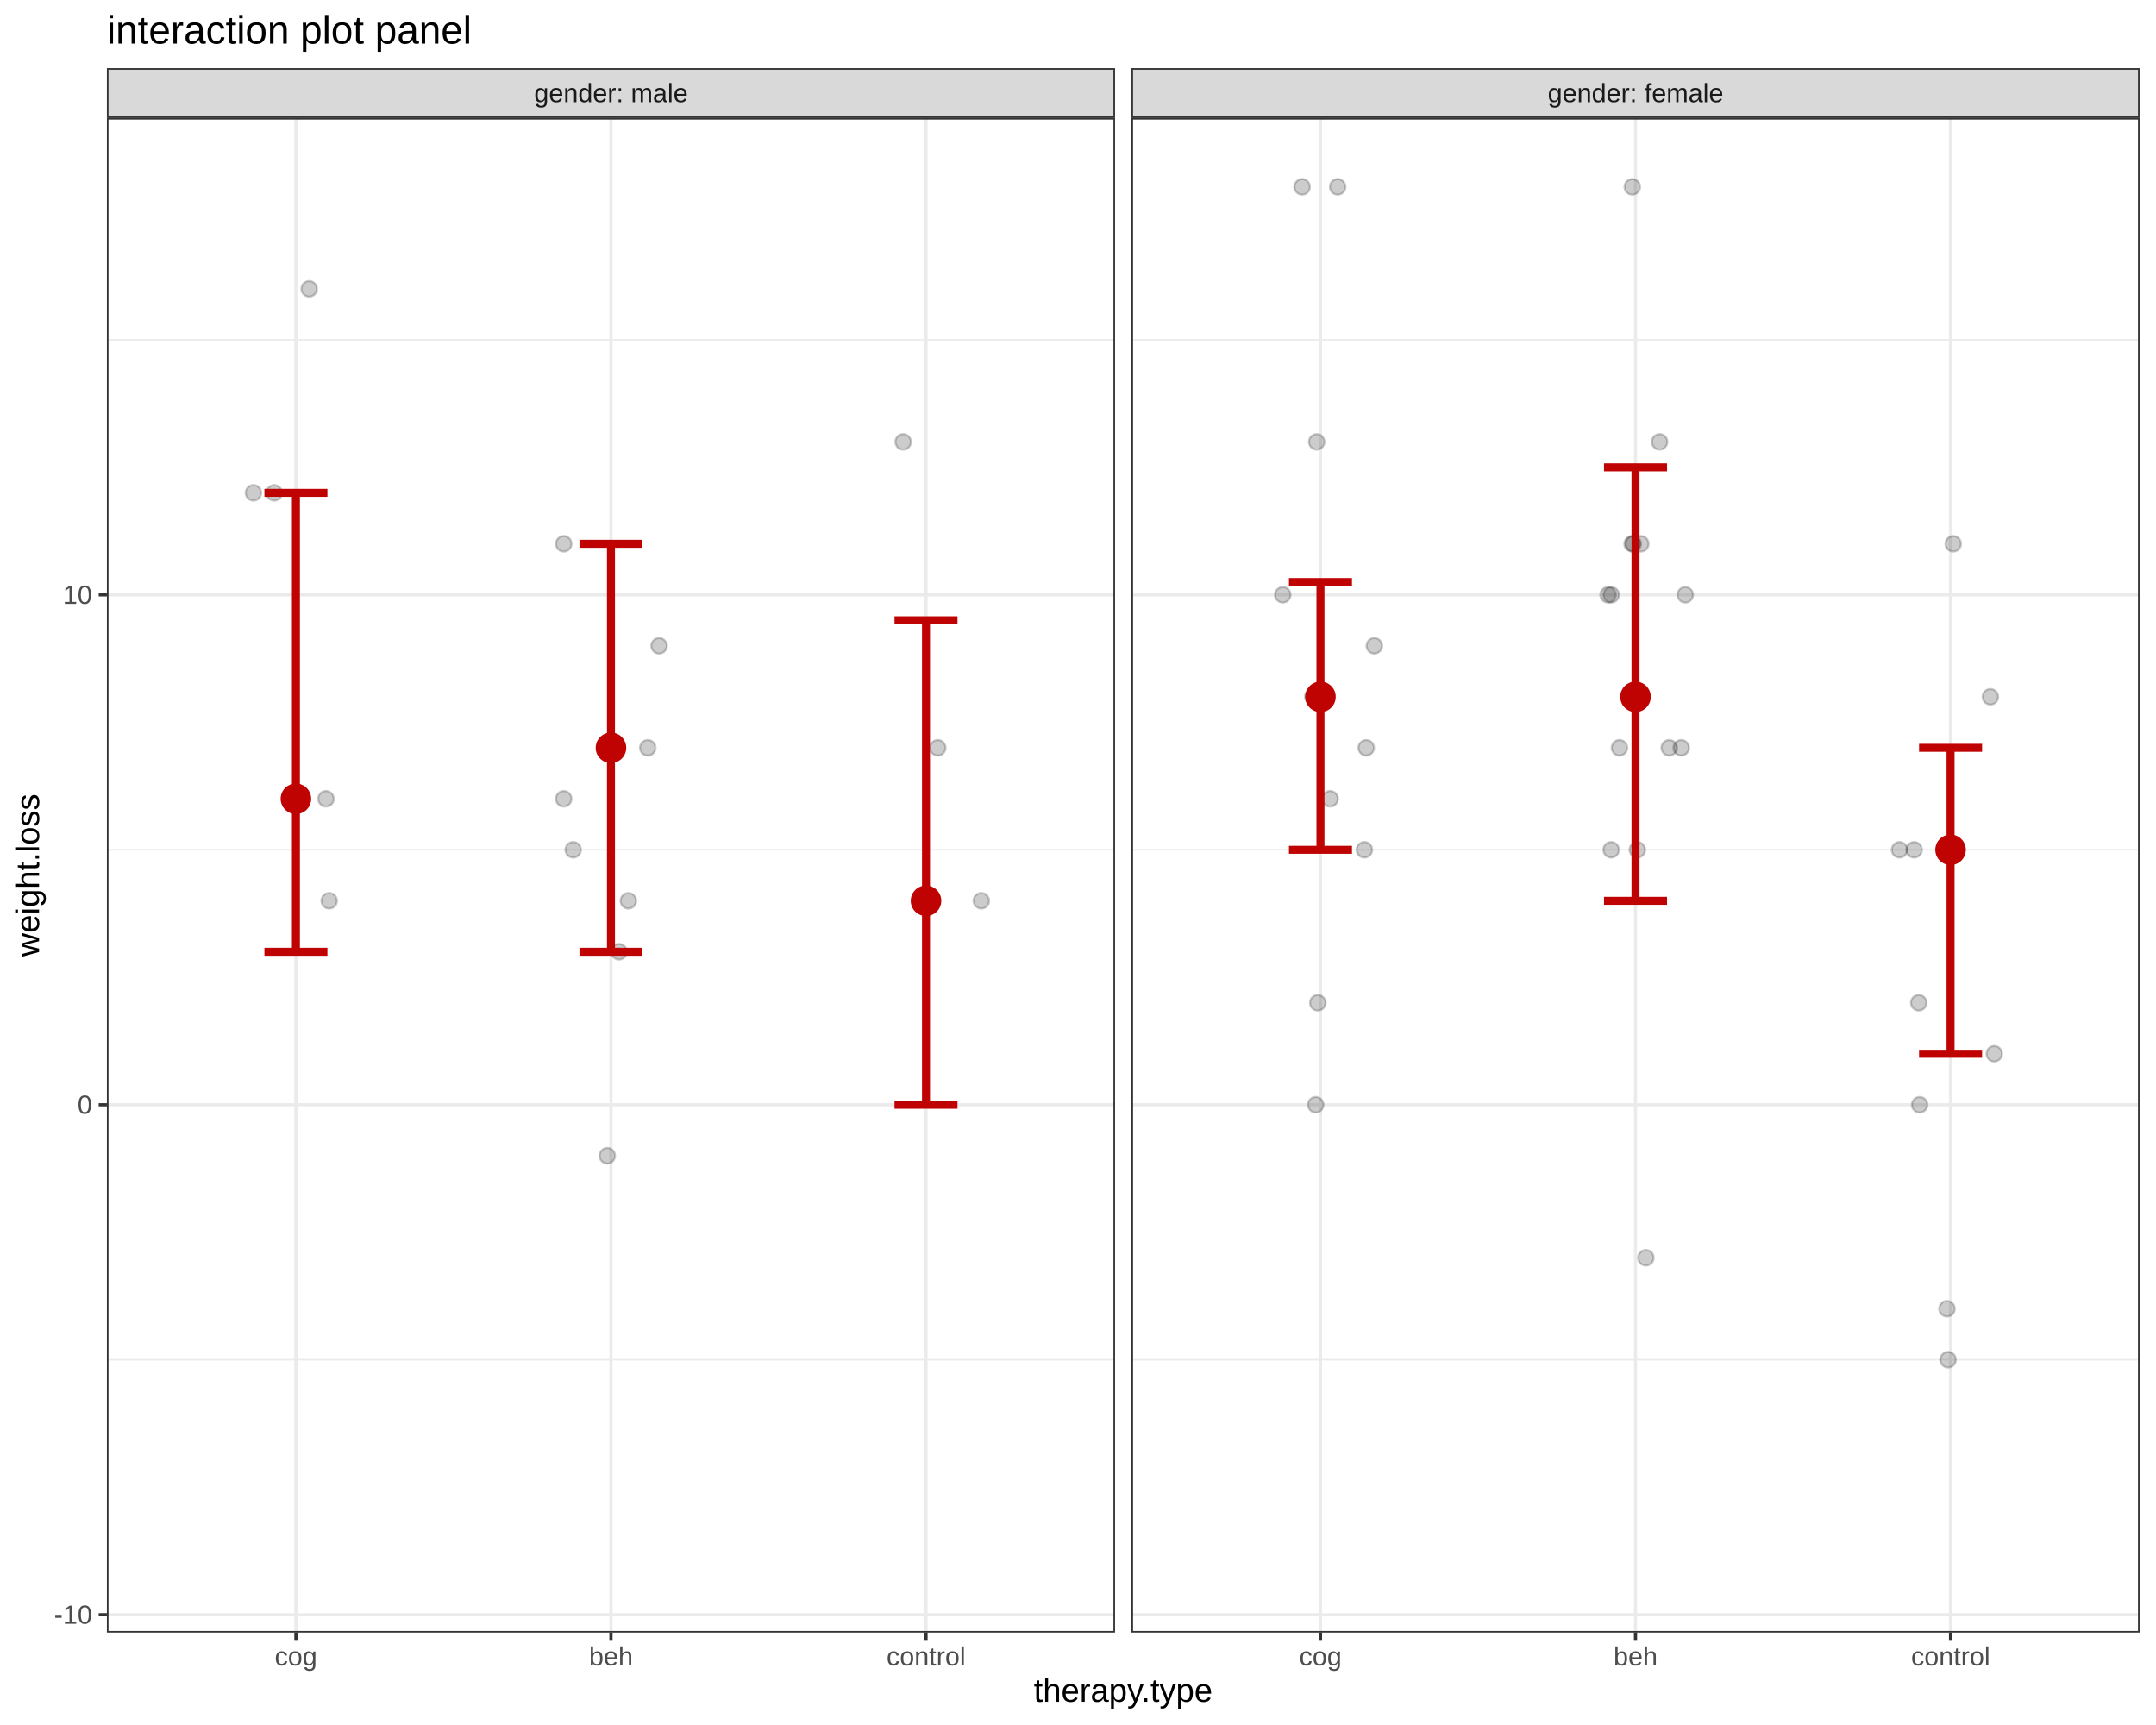
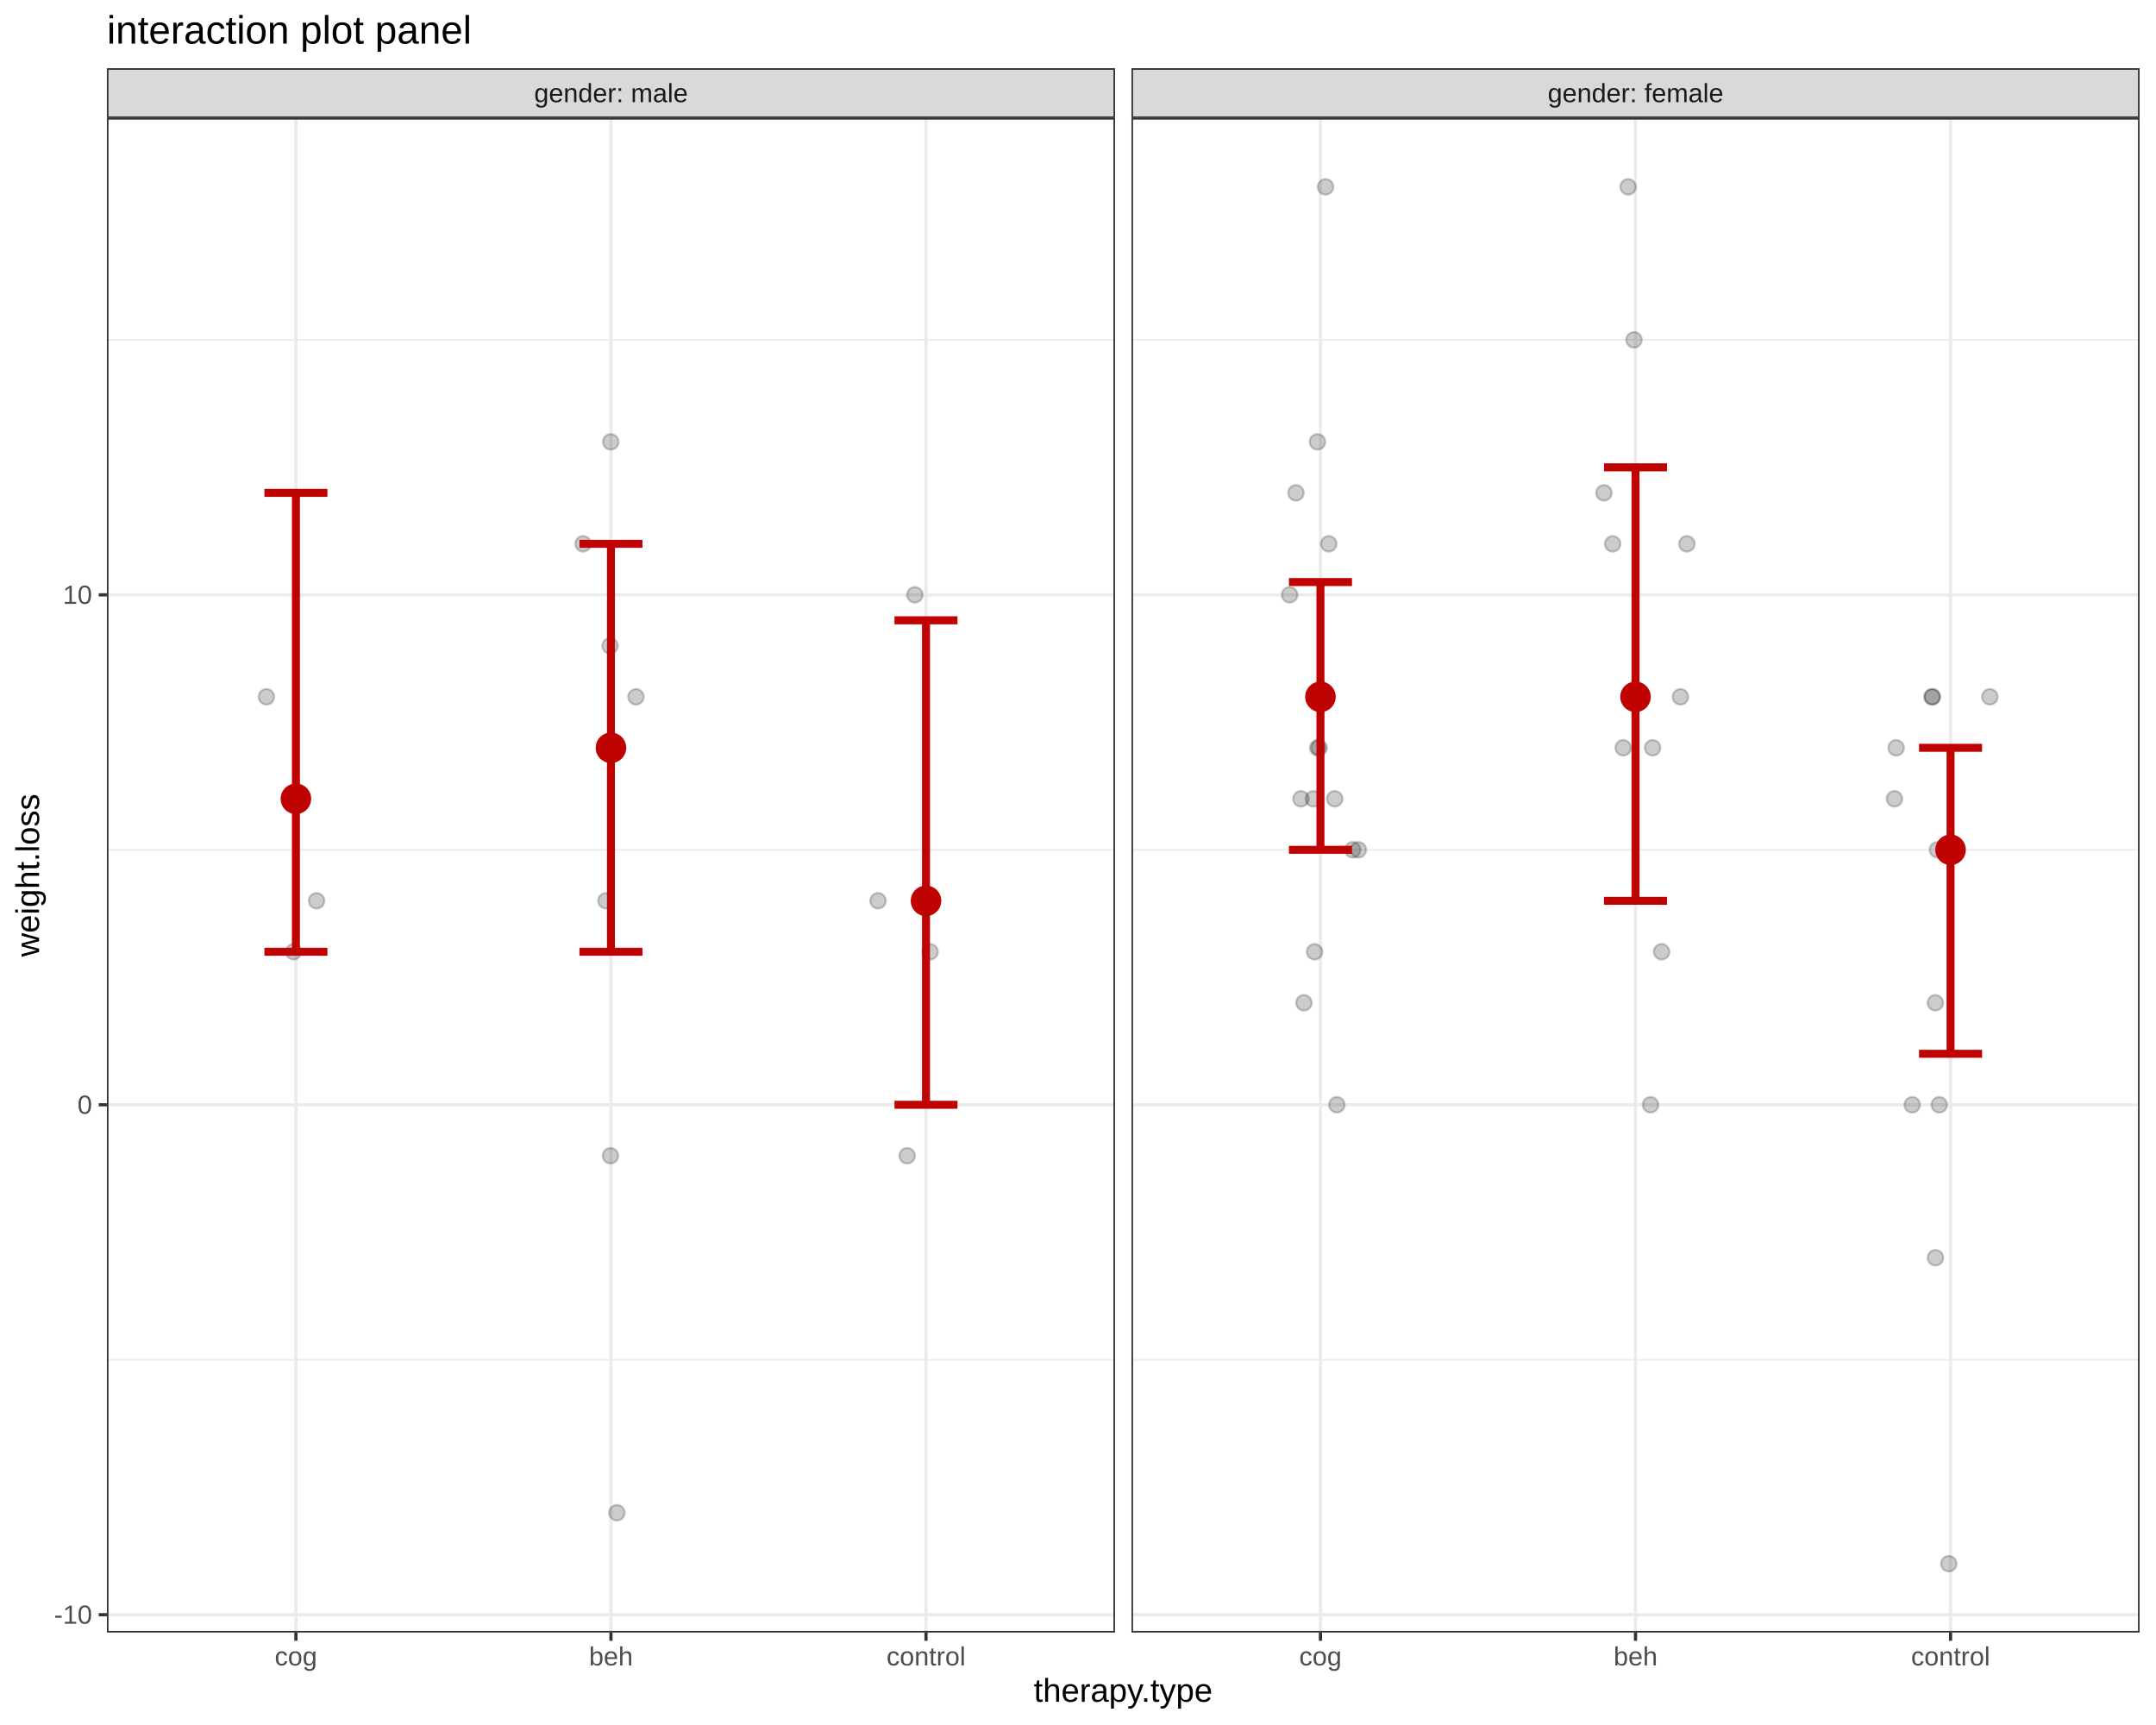
<svg xmlns="http://www.w3.org/2000/svg" viewBox="0 0 720.00 576.00">
  <defs>
    <style type="text/css">
    line, polyline, polygon, path, rect, circle {
      fill: none;
      stroke: #000000;
      stroke-linecap: round;
      stroke-linejoin: round;
      stroke-miterlimit: 10.00;
    }
  </style>
  </defs>
  <rect width="100%" height="100%" style="stroke: none; fill: #FFFFFF;" />
  <rect x="0.00" y="0.00" width="720.00" height="576.00" style="stroke-width: 1.07; stroke: #FFFFFF; fill: #FFFFFF;" />
  <defs>
    <clipPath id="cpMzUuNzB8MzcyLjM3fDU0NS4xM3wzOS40MQ==">
      <rect x="35.70" y="39.41" width="336.67" height="505.72" />
    </clipPath>
  </defs>
  <rect x="35.70" y="39.41" width="336.67" height="505.72" style="stroke-width: 1.07; stroke: none; fill: #FFFFFF;" clip-path="url(#cpMzUuNzB8MzcyLjM3fDU0NS4xM3wzOS40MQ==)" />
  <polyline points="35.70,454.03 372.37,454.03 " style="stroke-width: 0.53; stroke: #EBEBEB; stroke-linecap: butt;" clip-path="url(#cpMzUuNzB8MzcyLjM3fDU0NS4xM3wzOS40MQ==)" />
  <polyline points="35.70,283.76 372.37,283.76 " style="stroke-width: 0.53; stroke: #EBEBEB; stroke-linecap: butt;" clip-path="url(#cpMzUuNzB8MzcyLjM3fDU0NS4xM3wzOS40MQ==)" />
  <polyline points="35.70,113.48 372.37,113.48 " style="stroke-width: 0.53; stroke: #EBEBEB; stroke-linecap: butt;" clip-path="url(#cpMzUuNzB8MzcyLjM3fDU0NS4xM3wzOS40MQ==)" />
  <polyline points="35.70,539.17 372.37,539.17 " style="stroke-width: 1.07; stroke: #EBEBEB; stroke-linecap: butt;" clip-path="url(#cpMzUuNzB8MzcyLjM3fDU0NS4xM3wzOS40MQ==)" />
  <polyline points="35.70,368.90 372.37,368.90 " style="stroke-width: 1.07; stroke: #EBEBEB; stroke-linecap: butt;" clip-path="url(#cpMzUuNzB8MzcyLjM3fDU0NS4xM3wzOS40MQ==)" />
  <polyline points="35.70,198.62 372.37,198.62 " style="stroke-width: 1.07; stroke: #EBEBEB; stroke-linecap: butt;" clip-path="url(#cpMzUuNzB8MzcyLjM3fDU0NS4xM3wzOS40MQ==)" />
  <polyline points="98.82,545.13 98.82,39.41 " style="stroke-width: 1.07; stroke: #EBEBEB; stroke-linecap: butt;" clip-path="url(#cpMzUuNzB8MzcyLjM3fDU0NS4xM3wzOS40MQ==)" />
  <polyline points="204.03,545.13 204.03,39.41 " style="stroke-width: 1.07; stroke: #EBEBEB; stroke-linecap: butt;" clip-path="url(#cpMzUuNzB8MzcyLjM3fDU0NS4xM3wzOS40MQ==)" />
  <polyline points="309.24,545.13 309.24,39.41 " style="stroke-width: 1.07; stroke: #EBEBEB; stroke-linecap: butt;" clip-path="url(#cpMzUuNzB8MzcyLjM3fDU0NS4xM3wzOS40MQ==)" />
-   <circle cx="209.84" cy="300.79" r="1.95pt" style="stroke-width: 0.71; stroke: #000000; stroke-opacity: 0.20; fill: #000000; fill-opacity: 0.20;" clip-path="url(#cpMzUuNzB8MzcyLjM3fDU0NS4xM3wzOS40MQ==)" />
-   <circle cx="103.25" cy="96.46" r="1.95pt" style="stroke-width: 0.71; stroke: #000000; stroke-opacity: 0.20; fill: #000000; fill-opacity: 0.20;" clip-path="url(#cpMzUuNzB8MzcyLjM3fDU0NS4xM3wzOS40MQ==)" />
-   <circle cx="191.41" cy="283.76" r="1.95pt" style="stroke-width: 0.71; stroke: #000000; stroke-opacity: 0.20; fill: #000000; fill-opacity: 0.20;" clip-path="url(#cpMzUuNzB8MzcyLjM3fDU0NS4xM3wzOS40MQ==)" />
-   <circle cx="108.87" cy="266.73" r="1.95pt" style="stroke-width: 0.71; stroke: #000000; stroke-opacity: 0.20; fill: #000000; fill-opacity: 0.20;" clip-path="url(#cpMzUuNzB8MzcyLjM3fDU0NS4xM3wzOS40MQ==)" />
-   <circle cx="188.26" cy="181.59" r="1.95pt" style="stroke-width: 0.71; stroke: #000000; stroke-opacity: 0.20; fill: #000000; fill-opacity: 0.20;" clip-path="url(#cpMzUuNzB8MzcyLjM3fDU0NS4xM3wzOS40MQ==)" />
-   <circle cx="202.80" cy="385.92" r="1.95pt" style="stroke-width: 0.71; stroke: #000000; stroke-opacity: 0.20; fill: #000000; fill-opacity: 0.20;" clip-path="url(#cpMzUuNzB8MzcyLjM3fDU0NS4xM3wzOS40MQ==)" />
-   <circle cx="206.73" cy="317.81" r="1.95pt" style="stroke-width: 0.71; stroke: #000000; stroke-opacity: 0.20; fill: #000000; fill-opacity: 0.20;" clip-path="url(#cpMzUuNzB8MzcyLjM3fDU0NS4xM3wzOS40MQ==)" />
-   <circle cx="84.63" cy="164.57" r="1.95pt" style="stroke-width: 0.71; stroke: #000000; stroke-opacity: 0.20; fill: #000000; fill-opacity: 0.20;" clip-path="url(#cpMzUuNzB8MzcyLjM3fDU0NS4xM3wzOS40MQ==)" />
-   <circle cx="109.93" cy="300.79" r="1.95pt" style="stroke-width: 0.71; stroke: #000000; stroke-opacity: 0.20; fill: #000000; fill-opacity: 0.20;" clip-path="url(#cpMzUuNzB8MzcyLjM3fDU0NS4xM3wzOS40MQ==)" />
-   <circle cx="301.61" cy="147.54" r="1.95pt" style="stroke-width: 0.71; stroke: #000000; stroke-opacity: 0.20; fill: #000000; fill-opacity: 0.20;" clip-path="url(#cpMzUuNzB8MzcyLjM3fDU0NS4xM3wzOS40MQ==)" />
-   <circle cx="91.59" cy="164.57" r="1.95pt" style="stroke-width: 0.71; stroke: #000000; stroke-opacity: 0.20; fill: #000000; fill-opacity: 0.20;" clip-path="url(#cpMzUuNzB8MzcyLjM3fDU0NS4xM3wzOS40MQ==)" />
-   <circle cx="313.17" cy="249.70" r="1.95pt" style="stroke-width: 0.71; stroke: #000000; stroke-opacity: 0.20; fill: #000000; fill-opacity: 0.20;" clip-path="url(#cpMzUuNzB8MzcyLjM3fDU0NS4xM3wzOS40MQ==)" />
-   <circle cx="220.10" cy="215.65" r="1.95pt" style="stroke-width: 0.71; stroke: #000000; stroke-opacity: 0.20; fill: #000000; fill-opacity: 0.20;" clip-path="url(#cpMzUuNzB8MzcyLjM3fDU0NS4xM3wzOS40MQ==)" />
-   <circle cx="216.32" cy="249.70" r="1.95pt" style="stroke-width: 0.71; stroke: #000000; stroke-opacity: 0.20; fill: #000000; fill-opacity: 0.20;" clip-path="url(#cpMzUuNzB8MzcyLjM3fDU0NS4xM3wzOS40MQ==)" />
-   <circle cx="188.25" cy="266.73" r="1.95pt" style="stroke-width: 0.71; stroke: #000000; stroke-opacity: 0.20; fill: #000000; fill-opacity: 0.20;" clip-path="url(#cpMzUuNzB8MzcyLjM3fDU0NS4xM3wzOS40MQ==)" />
-   <circle cx="327.71" cy="300.79" r="1.95pt" style="stroke-width: 0.71; stroke: #000000; stroke-opacity: 0.20; fill: #000000; fill-opacity: 0.20;" clip-path="url(#cpMzUuNzB8MzcyLjM3fDU0NS4xM3wzOS40MQ==)" />
+   <circle cx="293.22" cy="300.79" r="1.95pt" style="stroke-width: 0.71; stroke: #000000; stroke-opacity: 0.20; fill: #000000; fill-opacity: 0.20;" clip-path="url(#cpMzUuNzB8MzcyLjM3fDU0NS4xM3wzOS40MQ==)" />
+   <circle cx="310.60" cy="317.81" r="1.95pt" style="stroke-width: 0.71; stroke: #000000; stroke-opacity: 0.20; fill: #000000; fill-opacity: 0.20;" clip-path="url(#cpMzUuNzB8MzcyLjM3fDU0NS4xM3wzOS40MQ==)" />
+   <circle cx="305.52" cy="198.62" r="1.95pt" style="stroke-width: 0.71; stroke: #000000; stroke-opacity: 0.20; fill: #000000; fill-opacity: 0.20;" clip-path="url(#cpMzUuNzB8MzcyLjM3fDU0NS4xM3wzOS40MQ==)" />
+   <circle cx="105.73" cy="300.79" r="1.95pt" style="stroke-width: 0.71; stroke: #000000; stroke-opacity: 0.20; fill: #000000; fill-opacity: 0.20;" clip-path="url(#cpMzUuNzB8MzcyLjM3fDU0NS4xM3wzOS40MQ==)" />
+   <circle cx="98.06" cy="317.81" r="1.95pt" style="stroke-width: 0.71; stroke: #000000; stroke-opacity: 0.20; fill: #000000; fill-opacity: 0.20;" clip-path="url(#cpMzUuNzB8MzcyLjM3fDU0NS4xM3wzOS40MQ==)" />
+   <circle cx="88.98" cy="232.68" r="1.95pt" style="stroke-width: 0.71; stroke: #000000; stroke-opacity: 0.20; fill: #000000; fill-opacity: 0.20;" clip-path="url(#cpMzUuNzB8MzcyLjM3fDU0NS4xM3wzOS40MQ==)" />
+   <circle cx="302.95" cy="385.92" r="1.95pt" style="stroke-width: 0.71; stroke: #000000; stroke-opacity: 0.20; fill: #000000; fill-opacity: 0.20;" clip-path="url(#cpMzUuNzB8MzcyLjM3fDU0NS4xM3wzOS40MQ==)" />
+   <circle cx="203.74" cy="215.65" r="1.95pt" style="stroke-width: 0.71; stroke: #000000; stroke-opacity: 0.20; fill: #000000; fill-opacity: 0.20;" clip-path="url(#cpMzUuNzB8MzcyLjM3fDU0NS4xM3wzOS40MQ==)" />
+   <circle cx="203.97" cy="147.54" r="1.95pt" style="stroke-width: 0.71; stroke: #000000; stroke-opacity: 0.20; fill: #000000; fill-opacity: 0.20;" clip-path="url(#cpMzUuNzB8MzcyLjM3fDU0NS4xM3wzOS40MQ==)" />
+   <circle cx="194.73" cy="181.59" r="1.95pt" style="stroke-width: 0.71; stroke: #000000; stroke-opacity: 0.20; fill: #000000; fill-opacity: 0.20;" clip-path="url(#cpMzUuNzB8MzcyLjM3fDU0NS4xM3wzOS40MQ==)" />
+   <circle cx="206.01" cy="505.12" r="1.95pt" style="stroke-width: 0.71; stroke: #000000; stroke-opacity: 0.20; fill: #000000; fill-opacity: 0.20;" clip-path="url(#cpMzUuNzB8MzcyLjM3fDU0NS4xM3wzOS40MQ==)" />
+   <circle cx="212.39" cy="232.68" r="1.95pt" style="stroke-width: 0.71; stroke: #000000; stroke-opacity: 0.20; fill: #000000; fill-opacity: 0.20;" clip-path="url(#cpMzUuNzB8MzcyLjM3fDU0NS4xM3wzOS40MQ==)" />
+   <circle cx="202.36" cy="300.79" r="1.95pt" style="stroke-width: 0.71; stroke: #000000; stroke-opacity: 0.20; fill: #000000; fill-opacity: 0.20;" clip-path="url(#cpMzUuNzB8MzcyLjM3fDU0NS4xM3wzOS40MQ==)" />
+   <circle cx="203.86" cy="385.92" r="1.95pt" style="stroke-width: 0.71; stroke: #000000; stroke-opacity: 0.20; fill: #000000; fill-opacity: 0.20;" clip-path="url(#cpMzUuNzB8MzcyLjM3fDU0NS4xM3wzOS40MQ==)" />
  <circle cx="98.82" cy="266.73" r="3.56pt" style="stroke-width: 0.71; stroke: #BF0303; fill: #BF0303;" clip-path="url(#cpMzUuNzB8MzcyLjM3fDU0NS4xM3wzOS40MQ==)" />
  <circle cx="204.03" cy="249.70" r="3.56pt" style="stroke-width: 0.71; stroke: #BF0303; fill: #BF0303;" clip-path="url(#cpMzUuNzB8MzcyLjM3fDU0NS4xM3wzOS40MQ==)" />
  <circle cx="309.24" cy="300.79" r="3.56pt" style="stroke-width: 0.71; stroke: #BF0303; fill: #BF0303;" clip-path="url(#cpMzUuNzB8MzcyLjM3fDU0NS4xM3wzOS40MQ==)" />
  <polyline points="88.30,164.57 109.34,164.57 " style="stroke-width: 2.67; stroke: #BF0303; stroke-linecap: butt;" clip-path="url(#cpMzUuNzB8MzcyLjM3fDU0NS4xM3wzOS40MQ==)" />
  <polyline points="98.82,164.57 98.82,317.81 " style="stroke-width: 2.67; stroke: #BF0303; stroke-linecap: butt;" clip-path="url(#cpMzUuNzB8MzcyLjM3fDU0NS4xM3wzOS40MQ==)" />
  <polyline points="88.30,317.81 109.34,317.81 " style="stroke-width: 2.67; stroke: #BF0303; stroke-linecap: butt;" clip-path="url(#cpMzUuNzB8MzcyLjM3fDU0NS4xM3wzOS40MQ==)" />
  <polyline points="193.51,181.59 214.55,181.59 " style="stroke-width: 2.67; stroke: #BF0303; stroke-linecap: butt;" clip-path="url(#cpMzUuNzB8MzcyLjM3fDU0NS4xM3wzOS40MQ==)" />
  <polyline points="204.03,181.59 204.03,317.81 " style="stroke-width: 2.67; stroke: #BF0303; stroke-linecap: butt;" clip-path="url(#cpMzUuNzB8MzcyLjM3fDU0NS4xM3wzOS40MQ==)" />
  <polyline points="193.51,317.81 214.55,317.81 " style="stroke-width: 2.67; stroke: #BF0303; stroke-linecap: butt;" clip-path="url(#cpMzUuNzB8MzcyLjM3fDU0NS4xM3wzOS40MQ==)" />
  <polyline points="298.72,207.13 319.76,207.13 " style="stroke-width: 2.67; stroke: #BF0303; stroke-linecap: butt;" clip-path="url(#cpMzUuNzB8MzcyLjM3fDU0NS4xM3wzOS40MQ==)" />
  <polyline points="309.24,207.13 309.24,368.90 " style="stroke-width: 2.67; stroke: #BF0303; stroke-linecap: butt;" clip-path="url(#cpMzUuNzB8MzcyLjM3fDU0NS4xM3wzOS40MQ==)" />
  <polyline points="298.72,368.90 319.76,368.90 " style="stroke-width: 2.67; stroke: #BF0303; stroke-linecap: butt;" clip-path="url(#cpMzUuNzB8MzcyLjM3fDU0NS4xM3wzOS40MQ==)" />
  <rect x="35.70" y="39.41" width="336.67" height="505.72" style="stroke-width: 1.07; stroke: #333333;" clip-path="url(#cpMzUuNzB8MzcyLjM3fDU0NS4xM3wzOS40MQ==)" />
  <defs>
    <clipPath id="cpMC4wMHw3MjAuMDB8NTc2LjAwfDAuMDA=">
      <rect x="0.00" y="0.00" width="720.00" height="576.00" />
    </clipPath>
  </defs>
  <defs>
    <clipPath id="cpMzc3Ljg1fDcxNC41Mnw1NDUuMTN8MzkuNDE=">
      <rect x="377.85" y="39.41" width="336.67" height="505.72" />
    </clipPath>
  </defs>
  <rect x="377.85" y="39.41" width="336.67" height="505.72" style="stroke-width: 1.07; stroke: none; fill: #FFFFFF;" clip-path="url(#cpMzc3Ljg1fDcxNC41Mnw1NDUuMTN8MzkuNDE=)" />
  <polyline points="377.85,454.03 714.52,454.03 " style="stroke-width: 0.53; stroke: #EBEBEB; stroke-linecap: butt;" clip-path="url(#cpMzc3Ljg1fDcxNC41Mnw1NDUuMTN8MzkuNDE=)" />
  <polyline points="377.85,283.76 714.52,283.76 " style="stroke-width: 0.53; stroke: #EBEBEB; stroke-linecap: butt;" clip-path="url(#cpMzc3Ljg1fDcxNC41Mnw1NDUuMTN8MzkuNDE=)" />
  <polyline points="377.85,113.48 714.52,113.48 " style="stroke-width: 0.53; stroke: #EBEBEB; stroke-linecap: butt;" clip-path="url(#cpMzc3Ljg1fDcxNC41Mnw1NDUuMTN8MzkuNDE=)" />
  <polyline points="377.85,539.17 714.52,539.17 " style="stroke-width: 1.07; stroke: #EBEBEB; stroke-linecap: butt;" clip-path="url(#cpMzc3Ljg1fDcxNC41Mnw1NDUuMTN8MzkuNDE=)" />
  <polyline points="377.85,368.90 714.52,368.90 " style="stroke-width: 1.07; stroke: #EBEBEB; stroke-linecap: butt;" clip-path="url(#cpMzc3Ljg1fDcxNC41Mnw1NDUuMTN8MzkuNDE=)" />
  <polyline points="377.85,198.62 714.52,198.62 " style="stroke-width: 1.07; stroke: #EBEBEB; stroke-linecap: butt;" clip-path="url(#cpMzc3Ljg1fDcxNC41Mnw1NDUuMTN8MzkuNDE=)" />
  <polyline points="440.97,545.13 440.97,39.41 " style="stroke-width: 1.07; stroke: #EBEBEB; stroke-linecap: butt;" clip-path="url(#cpMzc3Ljg1fDcxNC41Mnw1NDUuMTN8MzkuNDE=)" />
  <polyline points="546.18,545.13 546.18,39.41 " style="stroke-width: 1.07; stroke: #EBEBEB; stroke-linecap: butt;" clip-path="url(#cpMzc3Ljg1fDcxNC41Mnw1NDUuMTN8MzkuNDE=)" />
  <polyline points="651.39,545.13 651.39,39.41 " style="stroke-width: 1.07; stroke: #EBEBEB; stroke-linecap: butt;" clip-path="url(#cpMzc3Ljg1fDcxNC41Mnw1NDUuMTN8MzkuNDE=)" />
-   <circle cx="650.56" cy="454.03" r="1.95pt" style="stroke-width: 0.71; stroke: #000000; stroke-opacity: 0.20; fill: #000000; fill-opacity: 0.20;" clip-path="url(#cpMzc3Ljg1fDcxNC41Mnw1NDUuMTN8MzkuNDE=)" />
-   <circle cx="665.98" cy="351.87" r="1.95pt" style="stroke-width: 0.71; stroke: #000000; stroke-opacity: 0.20; fill: #000000; fill-opacity: 0.20;" clip-path="url(#cpMzc3Ljg1fDcxNC41Mnw1NDUuMTN8MzkuNDE=)" />
-   <circle cx="540.82" cy="249.70" r="1.95pt" style="stroke-width: 0.71; stroke: #000000; stroke-opacity: 0.20; fill: #000000; fill-opacity: 0.20;" clip-path="url(#cpMzc3Ljg1fDcxNC41Mnw1NDUuMTN8MzkuNDE=)" />
-   <circle cx="537.02" cy="198.62" r="1.95pt" style="stroke-width: 0.71; stroke: #000000; stroke-opacity: 0.20; fill: #000000; fill-opacity: 0.20;" clip-path="url(#cpMzc3Ljg1fDcxNC41Mnw1NDUuMTN8MzkuNDE=)" />
-   <circle cx="549.65" cy="419.98" r="1.95pt" style="stroke-width: 0.71; stroke: #000000; stroke-opacity: 0.20; fill: #000000; fill-opacity: 0.20;" clip-path="url(#cpMzc3Ljg1fDcxNC41Mnw1NDUuMTN8MzkuNDE=)" />
-   <circle cx="456.26" cy="249.70" r="1.95pt" style="stroke-width: 0.71; stroke: #000000; stroke-opacity: 0.20; fill: #000000; fill-opacity: 0.20;" clip-path="url(#cpMzc3Ljg1fDcxNC41Mnw1NDUuMTN8MzkuNDE=)" />
-   <circle cx="641.06" cy="368.90" r="1.95pt" style="stroke-width: 0.71; stroke: #000000; stroke-opacity: 0.20; fill: #000000; fill-opacity: 0.20;" clip-path="url(#cpMzc3Ljg1fDcxNC41Mnw1NDUuMTN8MzkuNDE=)" />
-   <circle cx="428.39" cy="198.62" r="1.95pt" style="stroke-width: 0.71; stroke: #000000; stroke-opacity: 0.20; fill: #000000; fill-opacity: 0.20;" clip-path="url(#cpMzc3Ljg1fDcxNC41Mnw1NDUuMTN8MzkuNDE=)" />
-   <circle cx="439.40" cy="368.90" r="1.95pt" style="stroke-width: 0.71; stroke: #000000; stroke-opacity: 0.20; fill: #000000; fill-opacity: 0.20;" clip-path="url(#cpMzc3Ljg1fDcxNC41Mnw1NDUuMTN8MzkuNDE=)" />
-   <circle cx="446.72" cy="62.40" r="1.95pt" style="stroke-width: 0.71; stroke: #000000; stroke-opacity: 0.20; fill: #000000; fill-opacity: 0.20;" clip-path="url(#cpMzc3Ljg1fDcxNC41Mnw1NDUuMTN8MzkuNDE=)" />
-   <circle cx="438.40" cy="232.68" r="1.95pt" style="stroke-width: 0.71; stroke: #000000; stroke-opacity: 0.20; fill: #000000; fill-opacity: 0.20;" clip-path="url(#cpMzc3Ljg1fDcxNC41Mnw1NDUuMTN8MzkuNDE=)" />
-   <circle cx="458.96" cy="215.65" r="1.95pt" style="stroke-width: 0.71; stroke: #000000; stroke-opacity: 0.20; fill: #000000; fill-opacity: 0.20;" clip-path="url(#cpMzc3Ljg1fDcxNC41Mnw1NDUuMTN8MzkuNDE=)" />
-   <circle cx="557.44" cy="249.70" r="1.95pt" style="stroke-width: 0.71; stroke: #000000; stroke-opacity: 0.20; fill: #000000; fill-opacity: 0.20;" clip-path="url(#cpMzc3Ljg1fDcxNC41Mnw1NDUuMTN8MzkuNDE=)" />
-   <circle cx="545.11" cy="62.40" r="1.95pt" style="stroke-width: 0.71; stroke: #000000; stroke-opacity: 0.20; fill: #000000; fill-opacity: 0.20;" clip-path="url(#cpMzc3Ljg1fDcxNC41Mnw1NDUuMTN8MzkuNDE=)" />
-   <circle cx="455.65" cy="283.76" r="1.95pt" style="stroke-width: 0.71; stroke: #000000; stroke-opacity: 0.20; fill: #000000; fill-opacity: 0.20;" clip-path="url(#cpMzc3Ljg1fDcxNC41Mnw1NDUuMTN8MzkuNDE=)" />
-   <circle cx="547.96" cy="181.59" r="1.95pt" style="stroke-width: 0.71; stroke: #000000; stroke-opacity: 0.20; fill: #000000; fill-opacity: 0.20;" clip-path="url(#cpMzc3Ljg1fDcxNC41Mnw1NDUuMTN8MzkuNDE=)" />
-   <circle cx="538.08" cy="198.62" r="1.95pt" style="stroke-width: 0.71; stroke: #000000; stroke-opacity: 0.20; fill: #000000; fill-opacity: 0.20;" clip-path="url(#cpMzc3Ljg1fDcxNC41Mnw1NDUuMTN8MzkuNDE=)" />
-   <circle cx="554.22" cy="147.54" r="1.95pt" style="stroke-width: 0.71; stroke: #000000; stroke-opacity: 0.20; fill: #000000; fill-opacity: 0.20;" clip-path="url(#cpMzc3Ljg1fDcxNC41Mnw1NDUuMTN8MzkuNDE=)" />
-   <circle cx="639.24" cy="283.76" r="1.95pt" style="stroke-width: 0.71; stroke: #000000; stroke-opacity: 0.20; fill: #000000; fill-opacity: 0.20;" clip-path="url(#cpMzc3Ljg1fDcxNC41Mnw1NDUuMTN8MzkuNDE=)" />
-   <circle cx="664.69" cy="232.68" r="1.95pt" style="stroke-width: 0.71; stroke: #000000; stroke-opacity: 0.20; fill: #000000; fill-opacity: 0.20;" clip-path="url(#cpMzc3Ljg1fDcxNC41Mnw1NDUuMTN8MzkuNDE=)" />
-   <circle cx="640.76" cy="334.84" r="1.95pt" style="stroke-width: 0.71; stroke: #000000; stroke-opacity: 0.20; fill: #000000; fill-opacity: 0.20;" clip-path="url(#cpMzc3Ljg1fDcxNC41Mnw1NDUuMTN8MzkuNDE=)" />
-   <circle cx="545.04" cy="181.59" r="1.95pt" style="stroke-width: 0.71; stroke: #000000; stroke-opacity: 0.20; fill: #000000; fill-opacity: 0.20;" clip-path="url(#cpMzc3Ljg1fDcxNC41Mnw1NDUuMTN8MzkuNDE=)" />
-   <circle cx="650.20" cy="437.01" r="1.95pt" style="stroke-width: 0.71; stroke: #000000; stroke-opacity: 0.20; fill: #000000; fill-opacity: 0.20;" clip-path="url(#cpMzc3Ljg1fDcxNC41Mnw1NDUuMTN8MzkuNDE=)" />
-   <circle cx="652.28" cy="181.59" r="1.95pt" style="stroke-width: 0.71; stroke: #000000; stroke-opacity: 0.20; fill: #000000; fill-opacity: 0.20;" clip-path="url(#cpMzc3Ljg1fDcxNC41Mnw1NDUuMTN8MzkuNDE=)" />
-   <circle cx="439.72" cy="147.54" r="1.95pt" style="stroke-width: 0.71; stroke: #000000; stroke-opacity: 0.20; fill: #000000; fill-opacity: 0.20;" clip-path="url(#cpMzc3Ljg1fDcxNC41Mnw1NDUuMTN8MzkuNDE=)" />
-   <circle cx="434.85" cy="62.40" r="1.95pt" style="stroke-width: 0.71; stroke: #000000; stroke-opacity: 0.20; fill: #000000; fill-opacity: 0.20;" clip-path="url(#cpMzc3Ljg1fDcxNC41Mnw1NDUuMTN8MzkuNDE=)" />
-   <circle cx="440.08" cy="334.84" r="1.95pt" style="stroke-width: 0.71; stroke: #000000; stroke-opacity: 0.20; fill: #000000; fill-opacity: 0.20;" clip-path="url(#cpMzc3Ljg1fDcxNC41Mnw1NDUuMTN8MzkuNDE=)" />
-   <circle cx="546.79" cy="283.76" r="1.95pt" style="stroke-width: 0.71; stroke: #000000; stroke-opacity: 0.20; fill: #000000; fill-opacity: 0.20;" clip-path="url(#cpMzc3Ljg1fDcxNC41Mnw1NDUuMTN8MzkuNDE=)" />
-   <circle cx="561.45" cy="249.70" r="1.95pt" style="stroke-width: 0.71; stroke: #000000; stroke-opacity: 0.20; fill: #000000; fill-opacity: 0.20;" clip-path="url(#cpMzc3Ljg1fDcxNC41Mnw1NDUuMTN8MzkuNDE=)" />
-   <circle cx="538.05" cy="283.76" r="1.95pt" style="stroke-width: 0.71; stroke: #000000; stroke-opacity: 0.20; fill: #000000; fill-opacity: 0.20;" clip-path="url(#cpMzc3Ljg1fDcxNC41Mnw1NDUuMTN8MzkuNDE=)" />
-   <circle cx="444.20" cy="266.73" r="1.95pt" style="stroke-width: 0.71; stroke: #000000; stroke-opacity: 0.20; fill: #000000; fill-opacity: 0.20;" clip-path="url(#cpMzc3Ljg1fDcxNC41Mnw1NDUuMTN8MzkuNDE=)" />
-   <circle cx="634.35" cy="283.76" r="1.95pt" style="stroke-width: 0.71; stroke: #000000; stroke-opacity: 0.20; fill: #000000; fill-opacity: 0.20;" clip-path="url(#cpMzc3Ljg1fDcxNC41Mnw1NDUuMTN8MzkuNDE=)" />
-   <circle cx="545.46" cy="181.59" r="1.95pt" style="stroke-width: 0.71; stroke: #000000; stroke-opacity: 0.20; fill: #000000; fill-opacity: 0.20;" clip-path="url(#cpMzc3Ljg1fDcxNC41Mnw1NDUuMTN8MzkuNDE=)" />
-   <circle cx="562.80" cy="198.62" r="1.95pt" style="stroke-width: 0.71; stroke: #000000; stroke-opacity: 0.20; fill: #000000; fill-opacity: 0.20;" clip-path="url(#cpMzc3Ljg1fDcxNC41Mnw1NDUuMTN8MzkuNDE=)" />
+   <circle cx="432.80" cy="164.57" r="1.95pt" style="stroke-width: 0.71; stroke: #000000; stroke-opacity: 0.20; fill: #000000; fill-opacity: 0.20;" clip-path="url(#cpMzc3Ljg1fDcxNC41Mnw1NDUuMTN8MzkuNDE=)" />
+   <circle cx="633.22" cy="249.70" r="1.95pt" style="stroke-width: 0.71; stroke: #000000; stroke-opacity: 0.20; fill: #000000; fill-opacity: 0.20;" clip-path="url(#cpMzc3Ljg1fDcxNC41Mnw1NDUuMTN8MzkuNDE=)" />
+   <circle cx="440.55" cy="249.70" r="1.95pt" style="stroke-width: 0.71; stroke: #000000; stroke-opacity: 0.20; fill: #000000; fill-opacity: 0.20;" clip-path="url(#cpMzc3Ljg1fDcxNC41Mnw1NDUuMTN8MzkuNDE=)" />
+   <circle cx="451.73" cy="283.76" r="1.95pt" style="stroke-width: 0.71; stroke: #000000; stroke-opacity: 0.20; fill: #000000; fill-opacity: 0.20;" clip-path="url(#cpMzc3Ljg1fDcxNC41Mnw1NDUuMTN8MzkuNDE=)" />
+   <circle cx="535.64" cy="164.57" r="1.95pt" style="stroke-width: 0.71; stroke: #000000; stroke-opacity: 0.20; fill: #000000; fill-opacity: 0.20;" clip-path="url(#cpMzc3Ljg1fDcxNC41Mnw1NDUuMTN8MzkuNDE=)" />
+   <circle cx="554.90" cy="317.81" r="1.95pt" style="stroke-width: 0.71; stroke: #000000; stroke-opacity: 0.20; fill: #000000; fill-opacity: 0.20;" clip-path="url(#cpMzc3Ljg1fDcxNC41Mnw1NDUuMTN8MzkuNDE=)" />
+   <circle cx="445.73" cy="266.73" r="1.95pt" style="stroke-width: 0.71; stroke: #000000; stroke-opacity: 0.20; fill: #000000; fill-opacity: 0.20;" clip-path="url(#cpMzc3Ljg1fDcxNC41Mnw1NDUuMTN8MzkuNDE=)" />
+   <circle cx="638.59" cy="368.90" r="1.95pt" style="stroke-width: 0.71; stroke: #000000; stroke-opacity: 0.20; fill: #000000; fill-opacity: 0.20;" clip-path="url(#cpMzc3Ljg1fDcxNC41Mnw1NDUuMTN8MzkuNDE=)" />
+   <circle cx="442.68" cy="62.40" r="1.95pt" style="stroke-width: 0.71; stroke: #000000; stroke-opacity: 0.20; fill: #000000; fill-opacity: 0.20;" clip-path="url(#cpMzc3Ljg1fDcxNC41Mnw1NDUuMTN8MzkuNDE=)" />
+   <circle cx="545.68" cy="113.48" r="1.95pt" style="stroke-width: 0.71; stroke: #000000; stroke-opacity: 0.20; fill: #000000; fill-opacity: 0.20;" clip-path="url(#cpMzc3Ljg1fDcxNC41Mnw1NDUuMTN8MzkuNDE=)" />
+   <circle cx="434.45" cy="266.73" r="1.95pt" style="stroke-width: 0.71; stroke: #000000; stroke-opacity: 0.20; fill: #000000; fill-opacity: 0.20;" clip-path="url(#cpMzc3Ljg1fDcxNC41Mnw1NDUuMTN8MzkuNDE=)" />
+   <circle cx="645.27" cy="232.68" r="1.95pt" style="stroke-width: 0.71; stroke: #000000; stroke-opacity: 0.20; fill: #000000; fill-opacity: 0.20;" clip-path="url(#cpMzc3Ljg1fDcxNC41Mnw1NDUuMTN8MzkuNDE=)" />
+   <circle cx="538.56" cy="181.59" r="1.95pt" style="stroke-width: 0.71; stroke: #000000; stroke-opacity: 0.20; fill: #000000; fill-opacity: 0.20;" clip-path="url(#cpMzc3Ljg1fDcxNC41Mnw1NDUuMTN8MzkuNDE=)" />
+   <circle cx="542.07" cy="249.70" r="1.95pt" style="stroke-width: 0.71; stroke: #000000; stroke-opacity: 0.20; fill: #000000; fill-opacity: 0.20;" clip-path="url(#cpMzc3Ljg1fDcxNC41Mnw1NDUuMTN8MzkuNDE=)" />
+   <circle cx="440.04" cy="249.70" r="1.95pt" style="stroke-width: 0.71; stroke: #000000; stroke-opacity: 0.20; fill: #000000; fill-opacity: 0.20;" clip-path="url(#cpMzc3Ljg1fDcxNC41Mnw1NDUuMTN8MzkuNDE=)" />
+   <circle cx="446.45" cy="368.90" r="1.95pt" style="stroke-width: 0.71; stroke: #000000; stroke-opacity: 0.20; fill: #000000; fill-opacity: 0.20;" clip-path="url(#cpMzc3Ljg1fDcxNC41Mnw1NDUuMTN8MzkuNDE=)" />
+   <circle cx="647.62" cy="368.90" r="1.95pt" style="stroke-width: 0.71; stroke: #000000; stroke-opacity: 0.20; fill: #000000; fill-opacity: 0.20;" clip-path="url(#cpMzc3Ljg1fDcxNC41Mnw1NDUuMTN8MzkuNDE=)" />
+   <circle cx="435.44" cy="334.84" r="1.95pt" style="stroke-width: 0.71; stroke: #000000; stroke-opacity: 0.20; fill: #000000; fill-opacity: 0.20;" clip-path="url(#cpMzc3Ljg1fDcxNC41Mnw1NDUuMTN8MzkuNDE=)" />
+   <circle cx="646.32" cy="334.84" r="1.95pt" style="stroke-width: 0.71; stroke: #000000; stroke-opacity: 0.20; fill: #000000; fill-opacity: 0.20;" clip-path="url(#cpMzc3Ljg1fDcxNC41Mnw1NDUuMTN8MzkuNDE=)" />
+   <circle cx="453.64" cy="283.76" r="1.95pt" style="stroke-width: 0.71; stroke: #000000; stroke-opacity: 0.20; fill: #000000; fill-opacity: 0.20;" clip-path="url(#cpMzc3Ljg1fDcxNC41Mnw1NDUuMTN8MzkuNDE=)" />
+   <circle cx="632.66" cy="266.73" r="1.95pt" style="stroke-width: 0.71; stroke: #000000; stroke-opacity: 0.20; fill: #000000; fill-opacity: 0.20;" clip-path="url(#cpMzc3Ljg1fDcxNC41Mnw1NDUuMTN8MzkuNDE=)" />
+   <circle cx="438.60" cy="266.73" r="1.95pt" style="stroke-width: 0.71; stroke: #000000; stroke-opacity: 0.20; fill: #000000; fill-opacity: 0.20;" clip-path="url(#cpMzc3Ljg1fDcxNC41Mnw1NDUuMTN8MzkuNDE=)" />
+   <circle cx="645.27" cy="232.68" r="1.95pt" style="stroke-width: 0.71; stroke: #000000; stroke-opacity: 0.20; fill: #000000; fill-opacity: 0.20;" clip-path="url(#cpMzc3Ljg1fDcxNC41Mnw1NDUuMTN8MzkuNDE=)" />
+   <circle cx="551.21" cy="368.90" r="1.95pt" style="stroke-width: 0.71; stroke: #000000; stroke-opacity: 0.20; fill: #000000; fill-opacity: 0.20;" clip-path="url(#cpMzc3Ljg1fDcxNC41Mnw1NDUuMTN8MzkuNDE=)" />
+   <circle cx="543.71" cy="62.40" r="1.95pt" style="stroke-width: 0.71; stroke: #000000; stroke-opacity: 0.20; fill: #000000; fill-opacity: 0.20;" clip-path="url(#cpMzc3Ljg1fDcxNC41Mnw1NDUuMTN8MzkuNDE=)" />
+   <circle cx="647.00" cy="283.76" r="1.95pt" style="stroke-width: 0.71; stroke: #000000; stroke-opacity: 0.20; fill: #000000; fill-opacity: 0.20;" clip-path="url(#cpMzc3Ljg1fDcxNC41Mnw1NDUuMTN8MzkuNDE=)" />
+   <circle cx="650.81" cy="522.14" r="1.95pt" style="stroke-width: 0.71; stroke: #000000; stroke-opacity: 0.20; fill: #000000; fill-opacity: 0.20;" clip-path="url(#cpMzc3Ljg1fDcxNC41Mnw1NDUuMTN8MzkuNDE=)" />
+   <circle cx="439.02" cy="317.81" r="1.95pt" style="stroke-width: 0.71; stroke: #000000; stroke-opacity: 0.20; fill: #000000; fill-opacity: 0.20;" clip-path="url(#cpMzc3Ljg1fDcxNC41Mnw1NDUuMTN8MzkuNDE=)" />
+   <circle cx="561.18" cy="232.68" r="1.95pt" style="stroke-width: 0.71; stroke: #000000; stroke-opacity: 0.20; fill: #000000; fill-opacity: 0.20;" clip-path="url(#cpMzc3Ljg1fDcxNC41Mnw1NDUuMTN8MzkuNDE=)" />
+   <circle cx="439.96" cy="147.54" r="1.95pt" style="stroke-width: 0.71; stroke: #000000; stroke-opacity: 0.20; fill: #000000; fill-opacity: 0.20;" clip-path="url(#cpMzc3Ljg1fDcxNC41Mnw1NDUuMTN8MzkuNDE=)" />
+   <circle cx="646.35" cy="419.98" r="1.95pt" style="stroke-width: 0.71; stroke: #000000; stroke-opacity: 0.20; fill: #000000; fill-opacity: 0.20;" clip-path="url(#cpMzc3Ljg1fDcxNC41Mnw1NDUuMTN8MzkuNDE=)" />
+   <circle cx="430.68" cy="198.62" r="1.95pt" style="stroke-width: 0.71; stroke: #000000; stroke-opacity: 0.20; fill: #000000; fill-opacity: 0.20;" clip-path="url(#cpMzc3Ljg1fDcxNC41Mnw1NDUuMTN8MzkuNDE=)" />
+   <circle cx="551.89" cy="249.70" r="1.95pt" style="stroke-width: 0.71; stroke: #000000; stroke-opacity: 0.20; fill: #000000; fill-opacity: 0.20;" clip-path="url(#cpMzc3Ljg1fDcxNC41Mnw1NDUuMTN8MzkuNDE=)" />
+   <circle cx="664.51" cy="232.68" r="1.95pt" style="stroke-width: 0.71; stroke: #000000; stroke-opacity: 0.20; fill: #000000; fill-opacity: 0.20;" clip-path="url(#cpMzc3Ljg1fDcxNC41Mnw1NDUuMTN8MzkuNDE=)" />
+   <circle cx="443.75" cy="181.59" r="1.95pt" style="stroke-width: 0.71; stroke: #000000; stroke-opacity: 0.20; fill: #000000; fill-opacity: 0.20;" clip-path="url(#cpMzc3Ljg1fDcxNC41Mnw1NDUuMTN8MzkuNDE=)" />
+   <circle cx="563.35" cy="181.59" r="1.95pt" style="stroke-width: 0.71; stroke: #000000; stroke-opacity: 0.20; fill: #000000; fill-opacity: 0.20;" clip-path="url(#cpMzc3Ljg1fDcxNC41Mnw1NDUuMTN8MzkuNDE=)" />
  <circle cx="440.97" cy="232.68" r="3.56pt" style="stroke-width: 0.71; stroke: #BF0303; fill: #BF0303;" clip-path="url(#cpMzc3Ljg1fDcxNC41Mnw1NDUuMTN8MzkuNDE=)" />
  <circle cx="546.18" cy="232.68" r="3.56pt" style="stroke-width: 0.71; stroke: #BF0303; fill: #BF0303;" clip-path="url(#cpMzc3Ljg1fDcxNC41Mnw1NDUuMTN8MzkuNDE=)" />
  <circle cx="651.39" cy="283.76" r="3.56pt" style="stroke-width: 0.71; stroke: #BF0303; fill: #BF0303;" clip-path="url(#cpMzc3Ljg1fDcxNC41Mnw1NDUuMTN8MzkuNDE=)" />
  <polyline points="430.45,194.36 451.50,194.36 " style="stroke-width: 2.67; stroke: #BF0303; stroke-linecap: butt;" clip-path="url(#cpMzc3Ljg1fDcxNC41Mnw1NDUuMTN8MzkuNDE=)" />
  <polyline points="440.97,194.36 440.97,283.76 " style="stroke-width: 2.67; stroke: #BF0303; stroke-linecap: butt;" clip-path="url(#cpMzc3Ljg1fDcxNC41Mnw1NDUuMTN8MzkuNDE=)" />
  <polyline points="430.45,283.76 451.50,283.76 " style="stroke-width: 2.67; stroke: #BF0303; stroke-linecap: butt;" clip-path="url(#cpMzc3Ljg1fDcxNC41Mnw1NDUuMTN8MzkuNDE=)" />
  <polyline points="535.66,156.05 556.71,156.05 " style="stroke-width: 2.67; stroke: #BF0303; stroke-linecap: butt;" clip-path="url(#cpMzc3Ljg1fDcxNC41Mnw1NDUuMTN8MzkuNDE=)" />
  <polyline points="546.18,156.05 546.18,300.79 " style="stroke-width: 2.67; stroke: #BF0303; stroke-linecap: butt;" clip-path="url(#cpMzc3Ljg1fDcxNC41Mnw1NDUuMTN8MzkuNDE=)" />
  <polyline points="535.66,300.79 556.71,300.79 " style="stroke-width: 2.67; stroke: #BF0303; stroke-linecap: butt;" clip-path="url(#cpMzc3Ljg1fDcxNC41Mnw1NDUuMTN8MzkuNDE=)" />
  <polyline points="640.87,249.70 661.92,249.70 " style="stroke-width: 2.67; stroke: #BF0303; stroke-linecap: butt;" clip-path="url(#cpMzc3Ljg1fDcxNC41Mnw1NDUuMTN8MzkuNDE=)" />
  <polyline points="651.39,249.70 651.39,351.87 " style="stroke-width: 2.67; stroke: #BF0303; stroke-linecap: butt;" clip-path="url(#cpMzc3Ljg1fDcxNC41Mnw1NDUuMTN8MzkuNDE=)" />
  <polyline points="640.87,351.87 661.92,351.87 " style="stroke-width: 2.67; stroke: #BF0303; stroke-linecap: butt;" clip-path="url(#cpMzc3Ljg1fDcxNC41Mnw1NDUuMTN8MzkuNDE=)" />
  <rect x="377.85" y="39.41" width="336.67" height="505.72" style="stroke-width: 1.07; stroke: #333333;" clip-path="url(#cpMzc3Ljg1fDcxNC41Mnw1NDUuMTN8MzkuNDE=)" />
  <defs>
    <clipPath id="cpMC4wMHw3MjAuMDB8NTc2LjAwfDAuMDA=">
      <rect x="0.00" y="0.00" width="720.00" height="576.00" />
    </clipPath>
  </defs>
  <defs>
    <clipPath id="cpMzUuNzB8MzcyLjM3fDM5LjQxfDIyLjc3">
      <rect x="35.70" y="22.77" width="336.67" height="16.64" />
    </clipPath>
  </defs>
  <rect x="35.70" y="22.77" width="336.67" height="16.64" style="stroke-width: 1.07; stroke: #333333; fill: #D9D9D9;" clip-path="url(#cpMzUuNzB8MzcyLjM3fDM5LjQxfDIyLjc3)" />
  <g clip-path="url(#cpMzUuNzB8MzcyLjM3fDM5LjQxfDIyLjc3)">
    <text x="178.38" y="34.12" style="font-size: 8.80px; fill: #1A1A1A; font-family: Liberation Sans;" textLength="51.31px" lengthAdjust="spacingAndGlyphs">gender: male</text>
  </g>
  <defs>
    <clipPath id="cpMC4wMHw3MjAuMDB8NTc2LjAwfDAuMDA=">
      <rect x="0.00" y="0.00" width="720.00" height="576.00" />
    </clipPath>
  </defs>
  <defs>
    <clipPath id="cpMzc3Ljg1fDcxNC41MnwzOS40MXwyMi43Nw==">
      <rect x="377.85" y="22.77" width="336.67" height="16.64" />
    </clipPath>
  </defs>
  <rect x="377.85" y="22.77" width="336.67" height="16.64" style="stroke-width: 1.07; stroke: #333333; fill: #D9D9D9;" clip-path="url(#cpMzc3Ljg1fDcxNC41MnwzOS40MXwyMi43Nw==)" />
  <g clip-path="url(#cpMzc3Ljg1fDcxNC41MnwzOS40MXwyMi43Nw==)">
    <text x="516.86" y="34.12" style="font-size: 8.80px; fill: #1A1A1A; font-family: Liberation Sans;" textLength="58.64px" lengthAdjust="spacingAndGlyphs">gender: female</text>
  </g>
  <defs>
    <clipPath id="cpMC4wMHw3MjAuMDB8NTc2LjAwfDAuMDA=">
      <rect x="0.00" y="0.00" width="720.00" height="576.00" />
    </clipPath>
  </defs>
  <polyline points="98.82,547.87 98.82,545.13 " style="stroke-width: 1.07; stroke: #333333; stroke-linecap: butt;" clip-path="url(#cpMC4wMHw3MjAuMDB8NTc2LjAwfDAuMDA=)" />
  <polyline points="204.03,547.87 204.03,545.13 " style="stroke-width: 1.07; stroke: #333333; stroke-linecap: butt;" clip-path="url(#cpMC4wMHw3MjAuMDB8NTc2LjAwfDAuMDA=)" />
  <polyline points="309.24,547.87 309.24,545.13 " style="stroke-width: 1.07; stroke: #333333; stroke-linecap: butt;" clip-path="url(#cpMC4wMHw3MjAuMDB8NTc2LjAwfDAuMDA=)" />
  <g clip-path="url(#cpMC4wMHw3MjAuMDB8NTc2LjAwfDAuMDA=)">
    <text x="91.73" y="556.11" style="font-size: 8.80px; fill: #4D4D4D; font-family: Liberation Sans;" textLength="14.19px" lengthAdjust="spacingAndGlyphs">cog</text>
  </g>
  <g clip-path="url(#cpMC4wMHw3MjAuMDB8NTc2LjAwfDAuMDA=)">
    <text x="196.70" y="556.11" style="font-size: 8.80px; fill: #4D4D4D; font-family: Liberation Sans;" textLength="14.67px" lengthAdjust="spacingAndGlyphs">beh</text>
  </g>
  <g clip-path="url(#cpMC4wMHw3MjAuMDB8NTc2LjAwfDAuMDA=)">
    <text x="296.05" y="556.11" style="font-size: 8.80px; fill: #4D4D4D; font-family: Liberation Sans;" textLength="26.39px" lengthAdjust="spacingAndGlyphs">control</text>
  </g>
  <polyline points="440.97,547.87 440.97,545.13 " style="stroke-width: 1.07; stroke: #333333; stroke-linecap: butt;" clip-path="url(#cpMC4wMHw3MjAuMDB8NTc2LjAwfDAuMDA=)" />
  <polyline points="546.18,547.87 546.18,545.13 " style="stroke-width: 1.07; stroke: #333333; stroke-linecap: butt;" clip-path="url(#cpMC4wMHw3MjAuMDB8NTc2LjAwfDAuMDA=)" />
  <polyline points="651.39,547.87 651.39,545.13 " style="stroke-width: 1.07; stroke: #333333; stroke-linecap: butt;" clip-path="url(#cpMC4wMHw3MjAuMDB8NTc2LjAwfDAuMDA=)" />
  <g clip-path="url(#cpMC4wMHw3MjAuMDB8NTc2LjAwfDAuMDA=)">
    <text x="433.88" y="556.11" style="font-size: 8.80px; fill: #4D4D4D; font-family: Liberation Sans;" textLength="14.19px" lengthAdjust="spacingAndGlyphs">cog</text>
  </g>
  <g clip-path="url(#cpMC4wMHw3MjAuMDB8NTc2LjAwfDAuMDA=)">
    <text x="538.85" y="556.11" style="font-size: 8.80px; fill: #4D4D4D; font-family: Liberation Sans;" textLength="14.67px" lengthAdjust="spacingAndGlyphs">beh</text>
  </g>
  <g clip-path="url(#cpMC4wMHw3MjAuMDB8NTc2LjAwfDAuMDA=)">
    <text x="638.20" y="556.11" style="font-size: 8.80px; fill: #4D4D4D; font-family: Liberation Sans;" textLength="26.39px" lengthAdjust="spacingAndGlyphs">control</text>
  </g>
  <g clip-path="url(#cpMC4wMHw3MjAuMDB8NTc2LjAwfDAuMDA=)">
    <text x="18.06" y="542.19" style="font-size: 8.80px; fill: #4D4D4D; font-family: Liberation Sans;" textLength="12.70px" lengthAdjust="spacingAndGlyphs">-10</text>
  </g>
  <g clip-path="url(#cpMC4wMHw3MjAuMDB8NTc2LjAwfDAuMDA=)">
    <text x="25.88" y="371.92" style="font-size: 8.80px; fill: #4D4D4D; font-family: Liberation Sans;" textLength="4.89px" lengthAdjust="spacingAndGlyphs">0</text>
  </g>
  <g clip-path="url(#cpMC4wMHw3MjAuMDB8NTc2LjAwfDAuMDA=)">
    <text x="20.98" y="201.64" style="font-size: 8.80px; fill: #4D4D4D; font-family: Liberation Sans;" textLength="9.78px" lengthAdjust="spacingAndGlyphs">10</text>
  </g>
  <polyline points="32.96,539.17 35.70,539.17 " style="stroke-width: 1.07; stroke: #333333; stroke-linecap: butt;" clip-path="url(#cpMC4wMHw3MjAuMDB8NTc2LjAwfDAuMDA=)" />
  <polyline points="32.96,368.90 35.70,368.90 " style="stroke-width: 1.07; stroke: #333333; stroke-linecap: butt;" clip-path="url(#cpMC4wMHw3MjAuMDB8NTc2LjAwfDAuMDA=)" />
  <polyline points="32.96,198.62 35.70,198.62 " style="stroke-width: 1.07; stroke: #333333; stroke-linecap: butt;" clip-path="url(#cpMC4wMHw3MjAuMDB8NTc2LjAwfDAuMDA=)" />
  <g clip-path="url(#cpMC4wMHw3MjAuMDB8NTc2LjAwfDAuMDA=)">
    <text x="345.22" y="568.24" style="font-size: 11.00px; font-family: Liberation Sans;" textLength="59.78px" lengthAdjust="spacingAndGlyphs">therapy.type</text>
  </g>
  <g clip-path="url(#cpMC4wMHw3MjAuMDB8NTc2LjAwfDAuMDA=)">
    <text transform="translate(13.04,319.49) rotate(-90)" style="font-size: 11.00px; font-family: Liberation Sans;" textLength="54.44px" lengthAdjust="spacingAndGlyphs">weight.loss</text>
  </g>
  <g clip-path="url(#cpMC4wMHw3MjAuMDB8NTc2LjAwfDAuMDA=)">
    <text x="35.70" y="14.56" style="font-size: 13.20px; font-family: Liberation Sans;" textLength="121.62px" lengthAdjust="spacingAndGlyphs">interaction plot panel</text>
  </g>
</svg>
